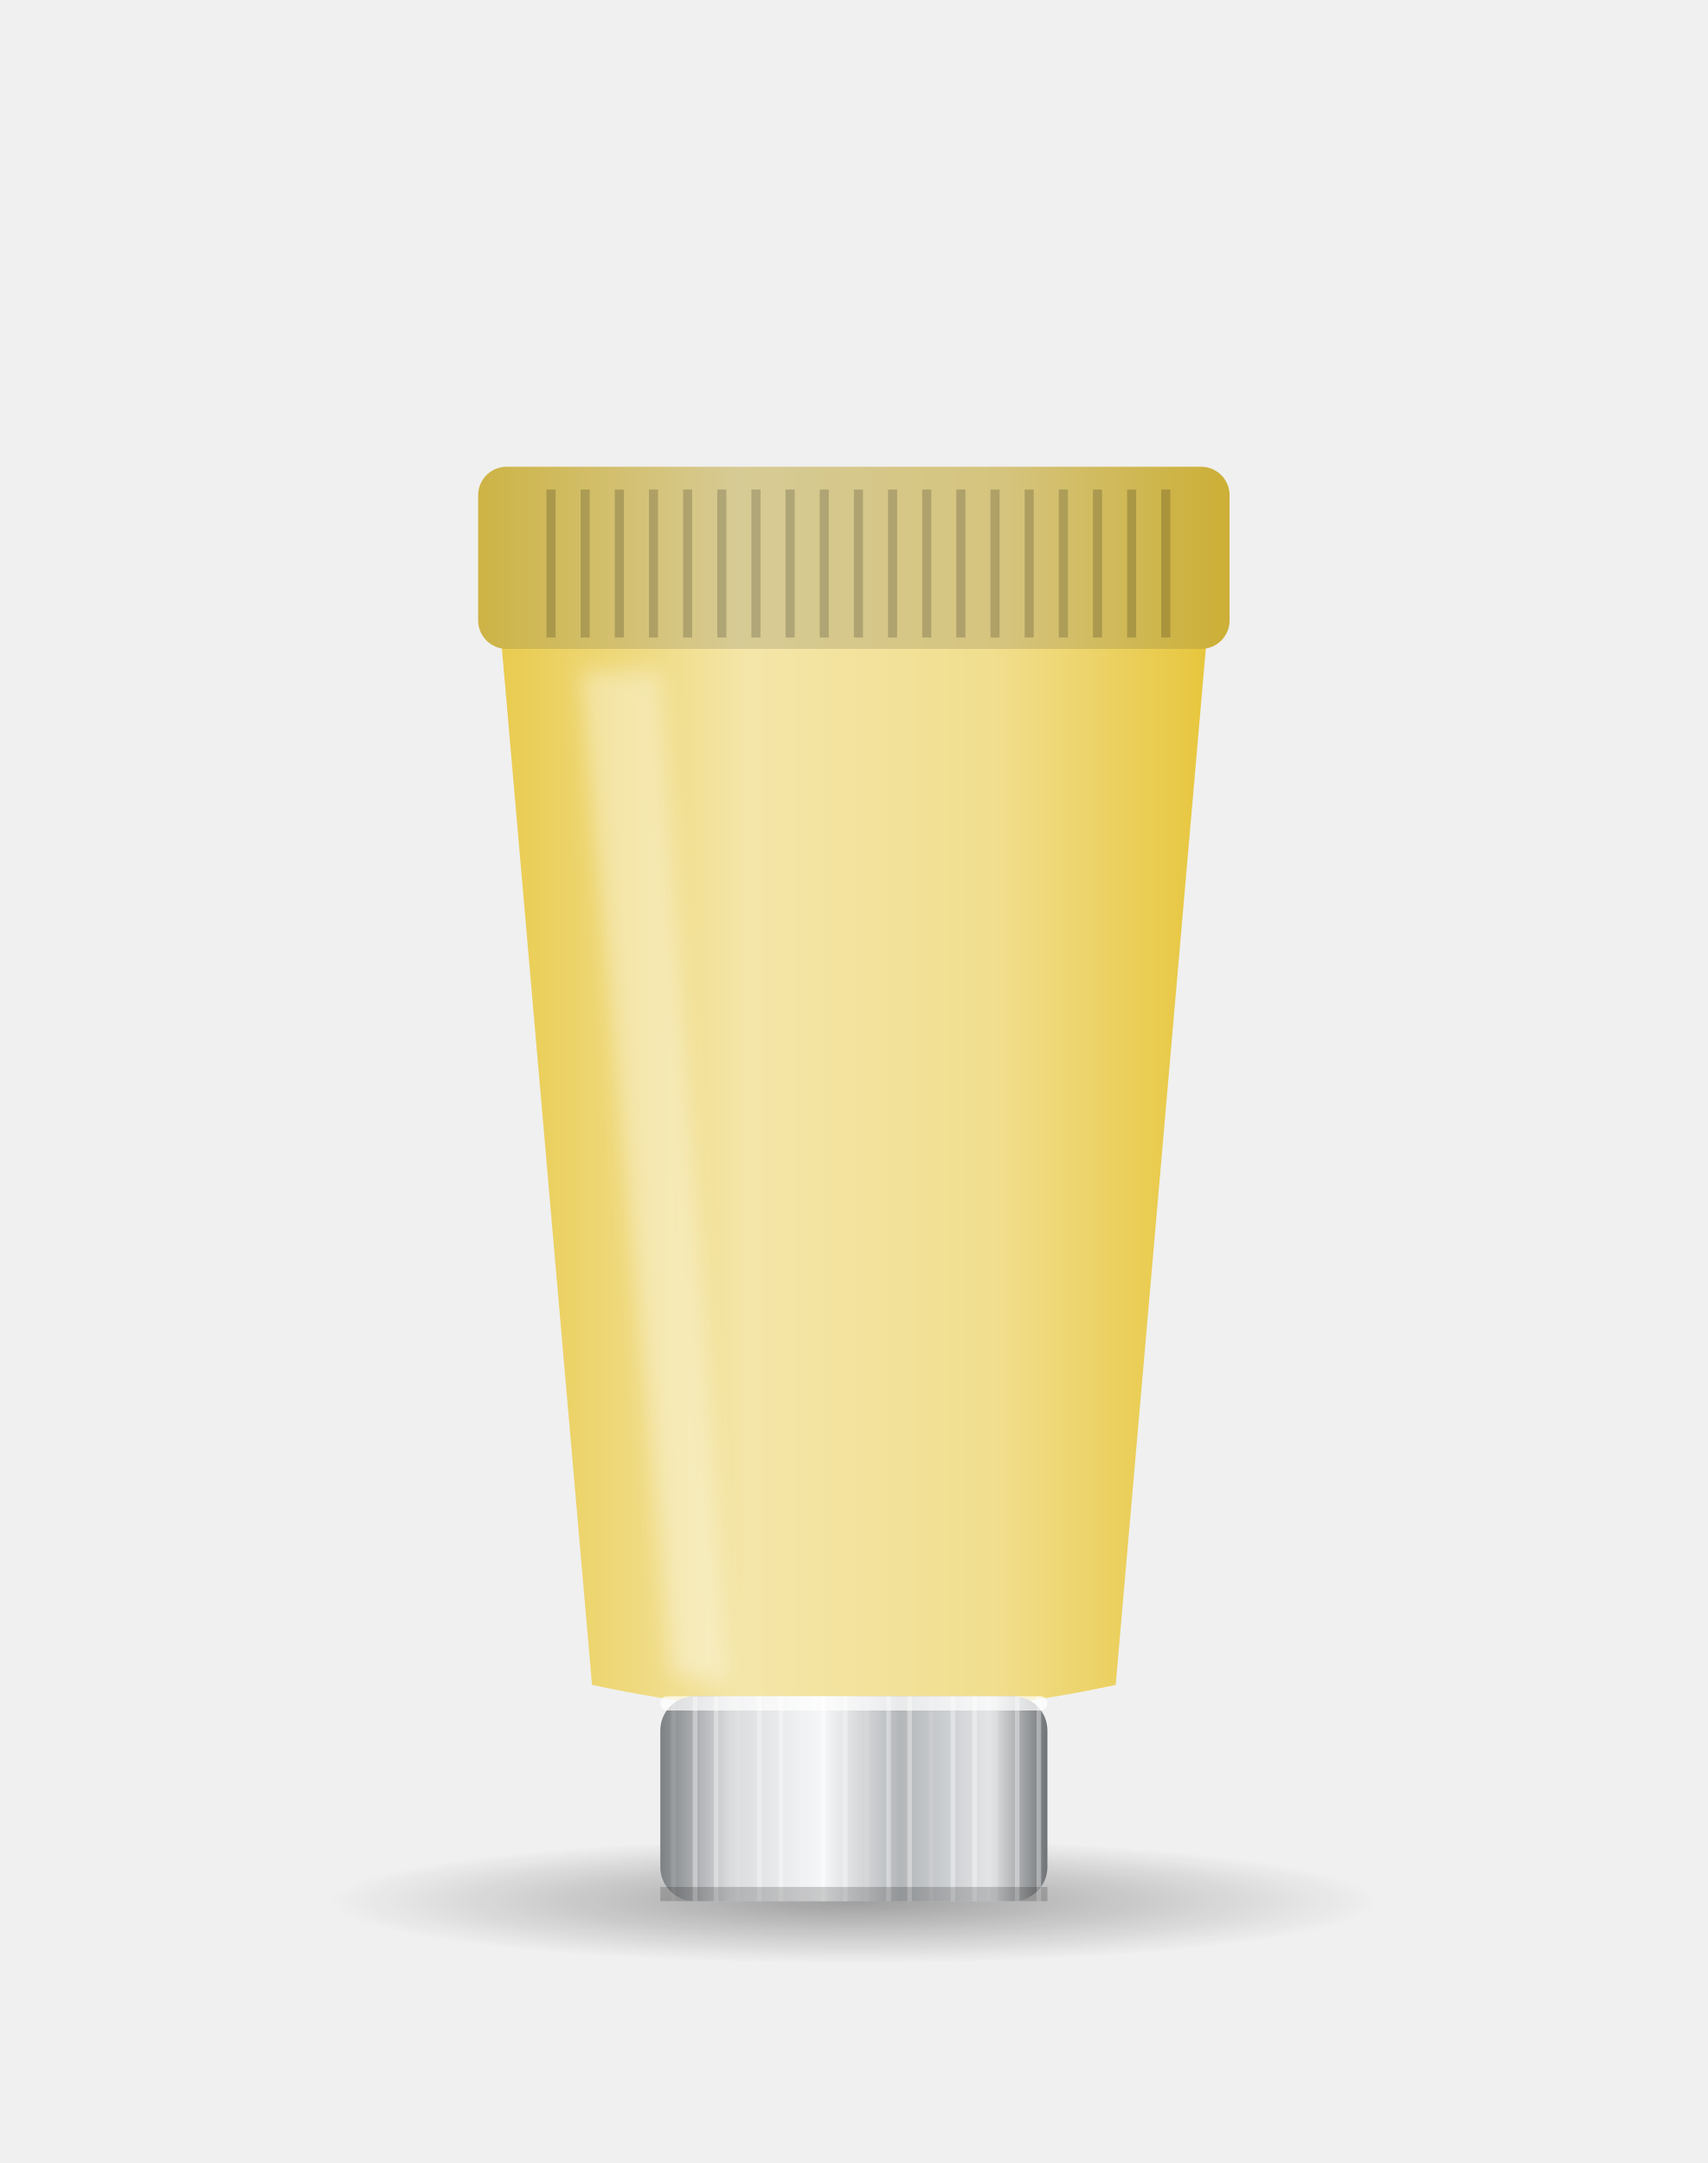
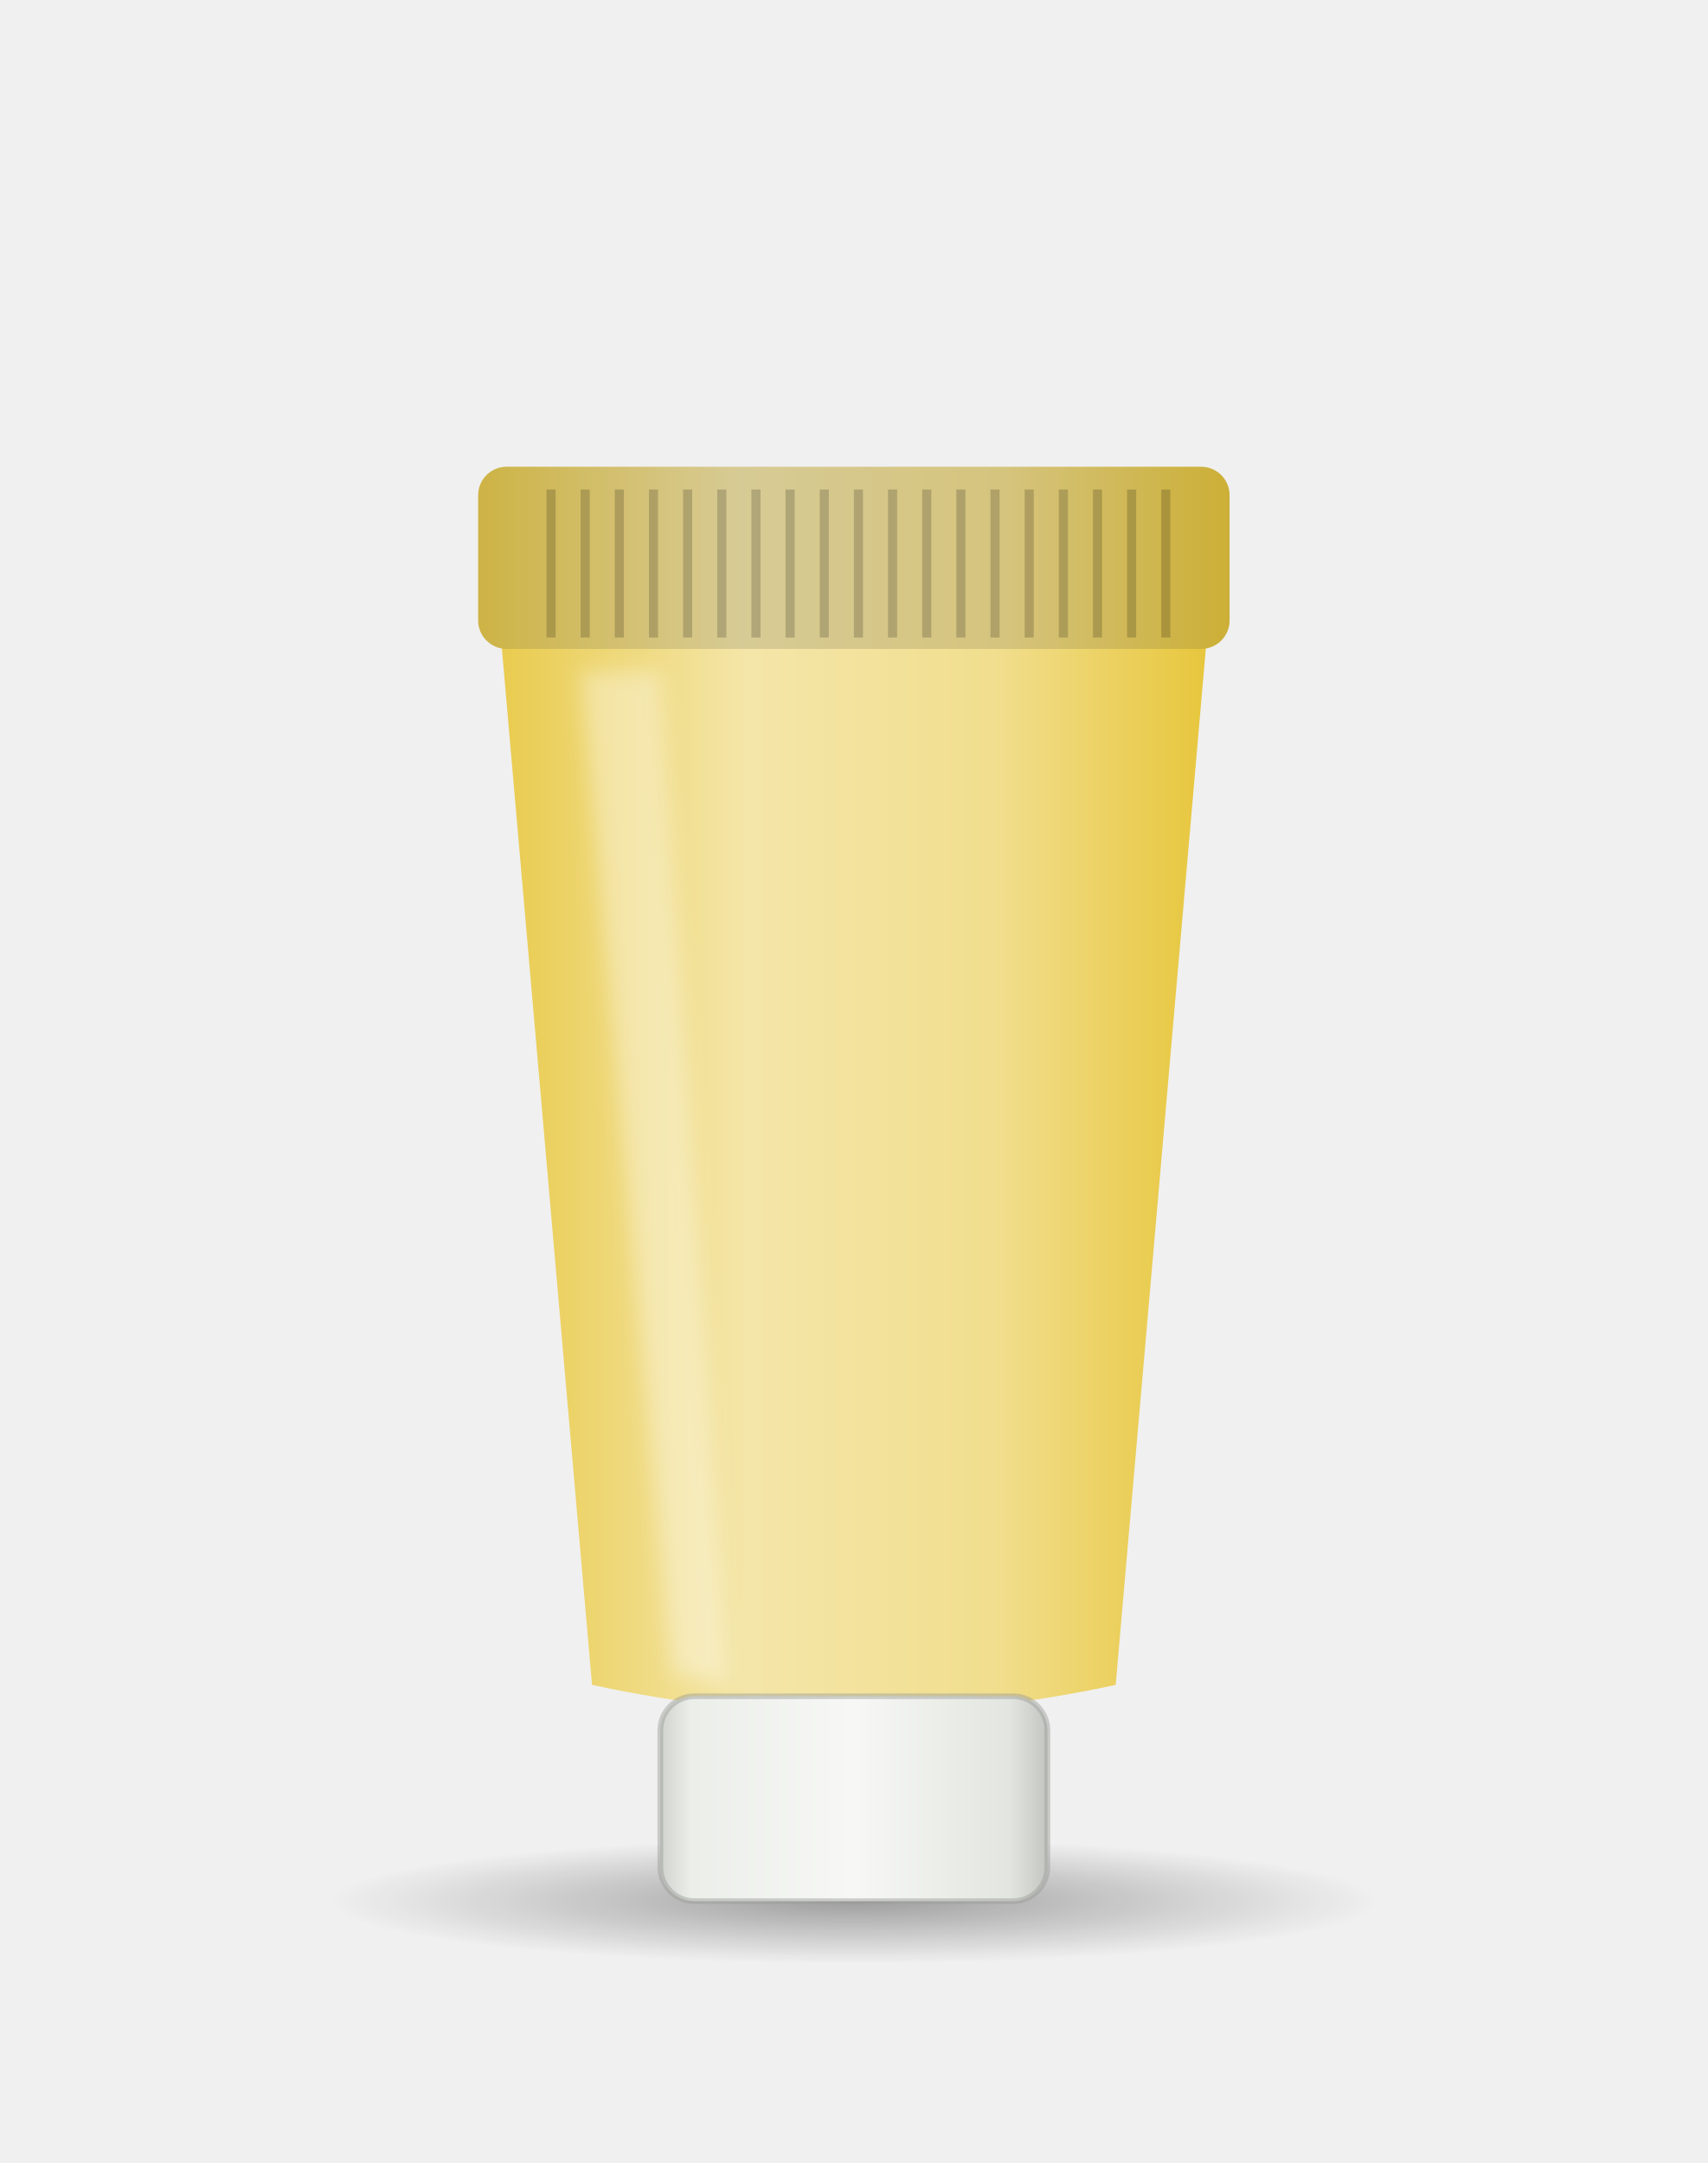
<svg xmlns="http://www.w3.org/2000/svg" viewBox="0 0 300 380" role="img" aria-label="Illustration">
  <defs>
    <linearGradient id="fg" x1="0" x2="1">
      <stop offset="0" stop-color="#cfd2cd" />
      <stop offset=".08" stop-color="#eceeea" />
      <stop offset=".5" stop-color="#f7f8f5" />
      <stop offset=".9" stop-color="#e3e5e0" />
      <stop offset="1" stop-color="#c3c6c0" />
    </linearGradient>
    <linearGradient id="lq" x1="0" x2="1">
      <stop offset="0" stop-color="#e9cb4e" />
      <stop offset=".35" stop-color="#f4e6a9" />
      <stop offset=".7" stop-color="#f1de8e" />
      <stop offset="1" stop-color="#e7c63c" />
    </linearGradient>
    <linearGradient id="mt" x1="0" x2="1">
      <stop offset="0" stop-color="#7d8083" />
      <stop offset=".18" stop-color="#d9dbdd" />
      <stop offset=".42" stop-color="#f6f7f8" />
      <stop offset=".62" stop-color="#b4b7ba" />
      <stop offset=".85" stop-color="#e3e5e7" />
      <stop offset="1" stop-color="#6f7275" />
    </linearGradient>
    <linearGradient id="bk" x1="0" x2="1">
      <stop offset="0" stop-color="#0c0c0c" />
      <stop offset=".3" stop-color="#4a4a4a" />
      <stop offset=".6" stop-color="#1a1a1a" />
      <stop offset="1" stop-color="#050505" />
    </linearGradient>
    <radialGradient id="sh" cx=".5" cy=".5" r=".5">
      <stop offset="0" stop-color="#000" stop-opacity=".34" />
      <stop offset="1" stop-color="#000" stop-opacity="0" />
    </radialGradient>
    <filter id="bl" x="-30%" y="-30%" width="160%" height="160%">
      <feGaussianBlur stdDeviation="1.8" />
    </filter>
  </defs>
  <ellipse cx="150" cy="334" rx="92" ry="11" fill="url(#sh)" />
  <path d="M104 296 Q150 306 196 296 L212 112 L88 112 Z" fill="url(#lq)" />
  <path d="M118 294 L102 118 L116 118 L128 296 Z" fill="#fff" opacity=".35" filter="url(#bl)" />
  <rect x="84" y="82" width="132" height="32" rx="5" fill="url(#lq)" />
  <rect x="84" y="82" width="132" height="32" rx="5" fill="#000" opacity=".12" />
  <rect x="96" y="86" width="1.6" height="26" fill="#000" opacity=".18" />
  <rect x="102" y="86" width="1.6" height="26" fill="#000" opacity=".18" />
  <rect x="108" y="86" width="1.6" height="26" fill="#000" opacity=".18" />
  <rect x="114" y="86" width="1.6" height="26" fill="#000" opacity=".18" />
  <rect x="120" y="86" width="1.6" height="26" fill="#000" opacity=".18" />
  <rect x="126" y="86" width="1.6" height="26" fill="#000" opacity=".18" />
  <rect x="132" y="86" width="1.6" height="26" fill="#000" opacity=".18" />
  <rect x="138" y="86" width="1.6" height="26" fill="#000" opacity=".18" />
  <rect x="144" y="86" width="1.6" height="26" fill="#000" opacity=".18" />
  <rect x="150" y="86" width="1.6" height="26" fill="#000" opacity=".18" />
  <rect x="156" y="86" width="1.6" height="26" fill="#000" opacity=".18" />
  <rect x="162" y="86" width="1.6" height="26" fill="#000" opacity=".18" />
  <rect x="168" y="86" width="1.6" height="26" fill="#000" opacity=".18" />
  <rect x="174" y="86" width="1.6" height="26" fill="#000" opacity=".18" />
  <rect x="180" y="86" width="1.6" height="26" fill="#000" opacity=".18" />
  <rect x="186" y="86" width="1.6" height="26" fill="#000" opacity=".18" />
  <rect x="192" y="86" width="1.6" height="26" fill="#000" opacity=".18" />
  <rect x="198" y="86" width="1.6" height="26" fill="#000" opacity=".18" />
  <rect x="204" y="86" width="1.6" height="26" fill="#000" opacity=".18" />
-   <rect x="116" y="298" width="68" height="36" rx="6" fill="url(#mt)" />
-   <rect x="117.9" y="298" width=".8" height="36" fill="#fff" opacity="0.1" />
-   <rect x="121.7" y="298" width=".8" height="36" fill="#fff" opacity="0.35" />
-   <rect x="125.4" y="298" width=".8" height="36" fill="#fff" opacity="0.35" />
-   <rect x="129.2" y="298" width=".8" height="36" fill="#fff" opacity="0.1" />
-   <rect x="133.0" y="298" width=".8" height="36" fill="#fff" opacity="0.35" />
-   <rect x="136.8" y="298" width=".8" height="36" fill="#fff" opacity="0.35" />
-   <rect x="140.6" y="298" width=".8" height="36" fill="#fff" opacity="0.1" />
-   <rect x="144.3" y="298" width=".8" height="36" fill="#fff" opacity="0.35" />
-   <rect x="148.1" y="298" width=".8" height="36" fill="#fff" opacity="0.35" />
-   <rect x="151.9" y="298" width=".8" height="36" fill="#fff" opacity="0.1" />
-   <rect x="155.7" y="298" width=".8" height="36" fill="#fff" opacity="0.35" />
-   <rect x="159.4" y="298" width=".8" height="36" fill="#fff" opacity="0.35" />
-   <rect x="163.2" y="298" width=".8" height="36" fill="#fff" opacity="0.1" />
-   <rect x="167.0" y="298" width=".8" height="36" fill="#fff" opacity="0.35" />
-   <rect x="170.8" y="298" width=".8" height="36" fill="#fff" opacity="0.35" />
-   <rect x="174.6" y="298" width=".8" height="36" fill="#fff" opacity="0.1" />
-   <rect x="178.3" y="298" width=".8" height="36" fill="#fff" opacity="0.35" />
-   <rect x="182.1" y="298" width=".8" height="36" fill="#fff" opacity="0.35" />
-   <rect x="116" y="298" width="68" height="2.5" rx="1.2" fill="#fff" opacity=".7" />
-   <rect x="116" y="331.5" width="68" height="2.5" fill="#000" opacity=".18" />
+   <rect x="116" y="298" width="68" height="36" rx="6" fill="url(#fg)" stroke="#9a9d97" stroke-opacity=".45" />
</svg>
